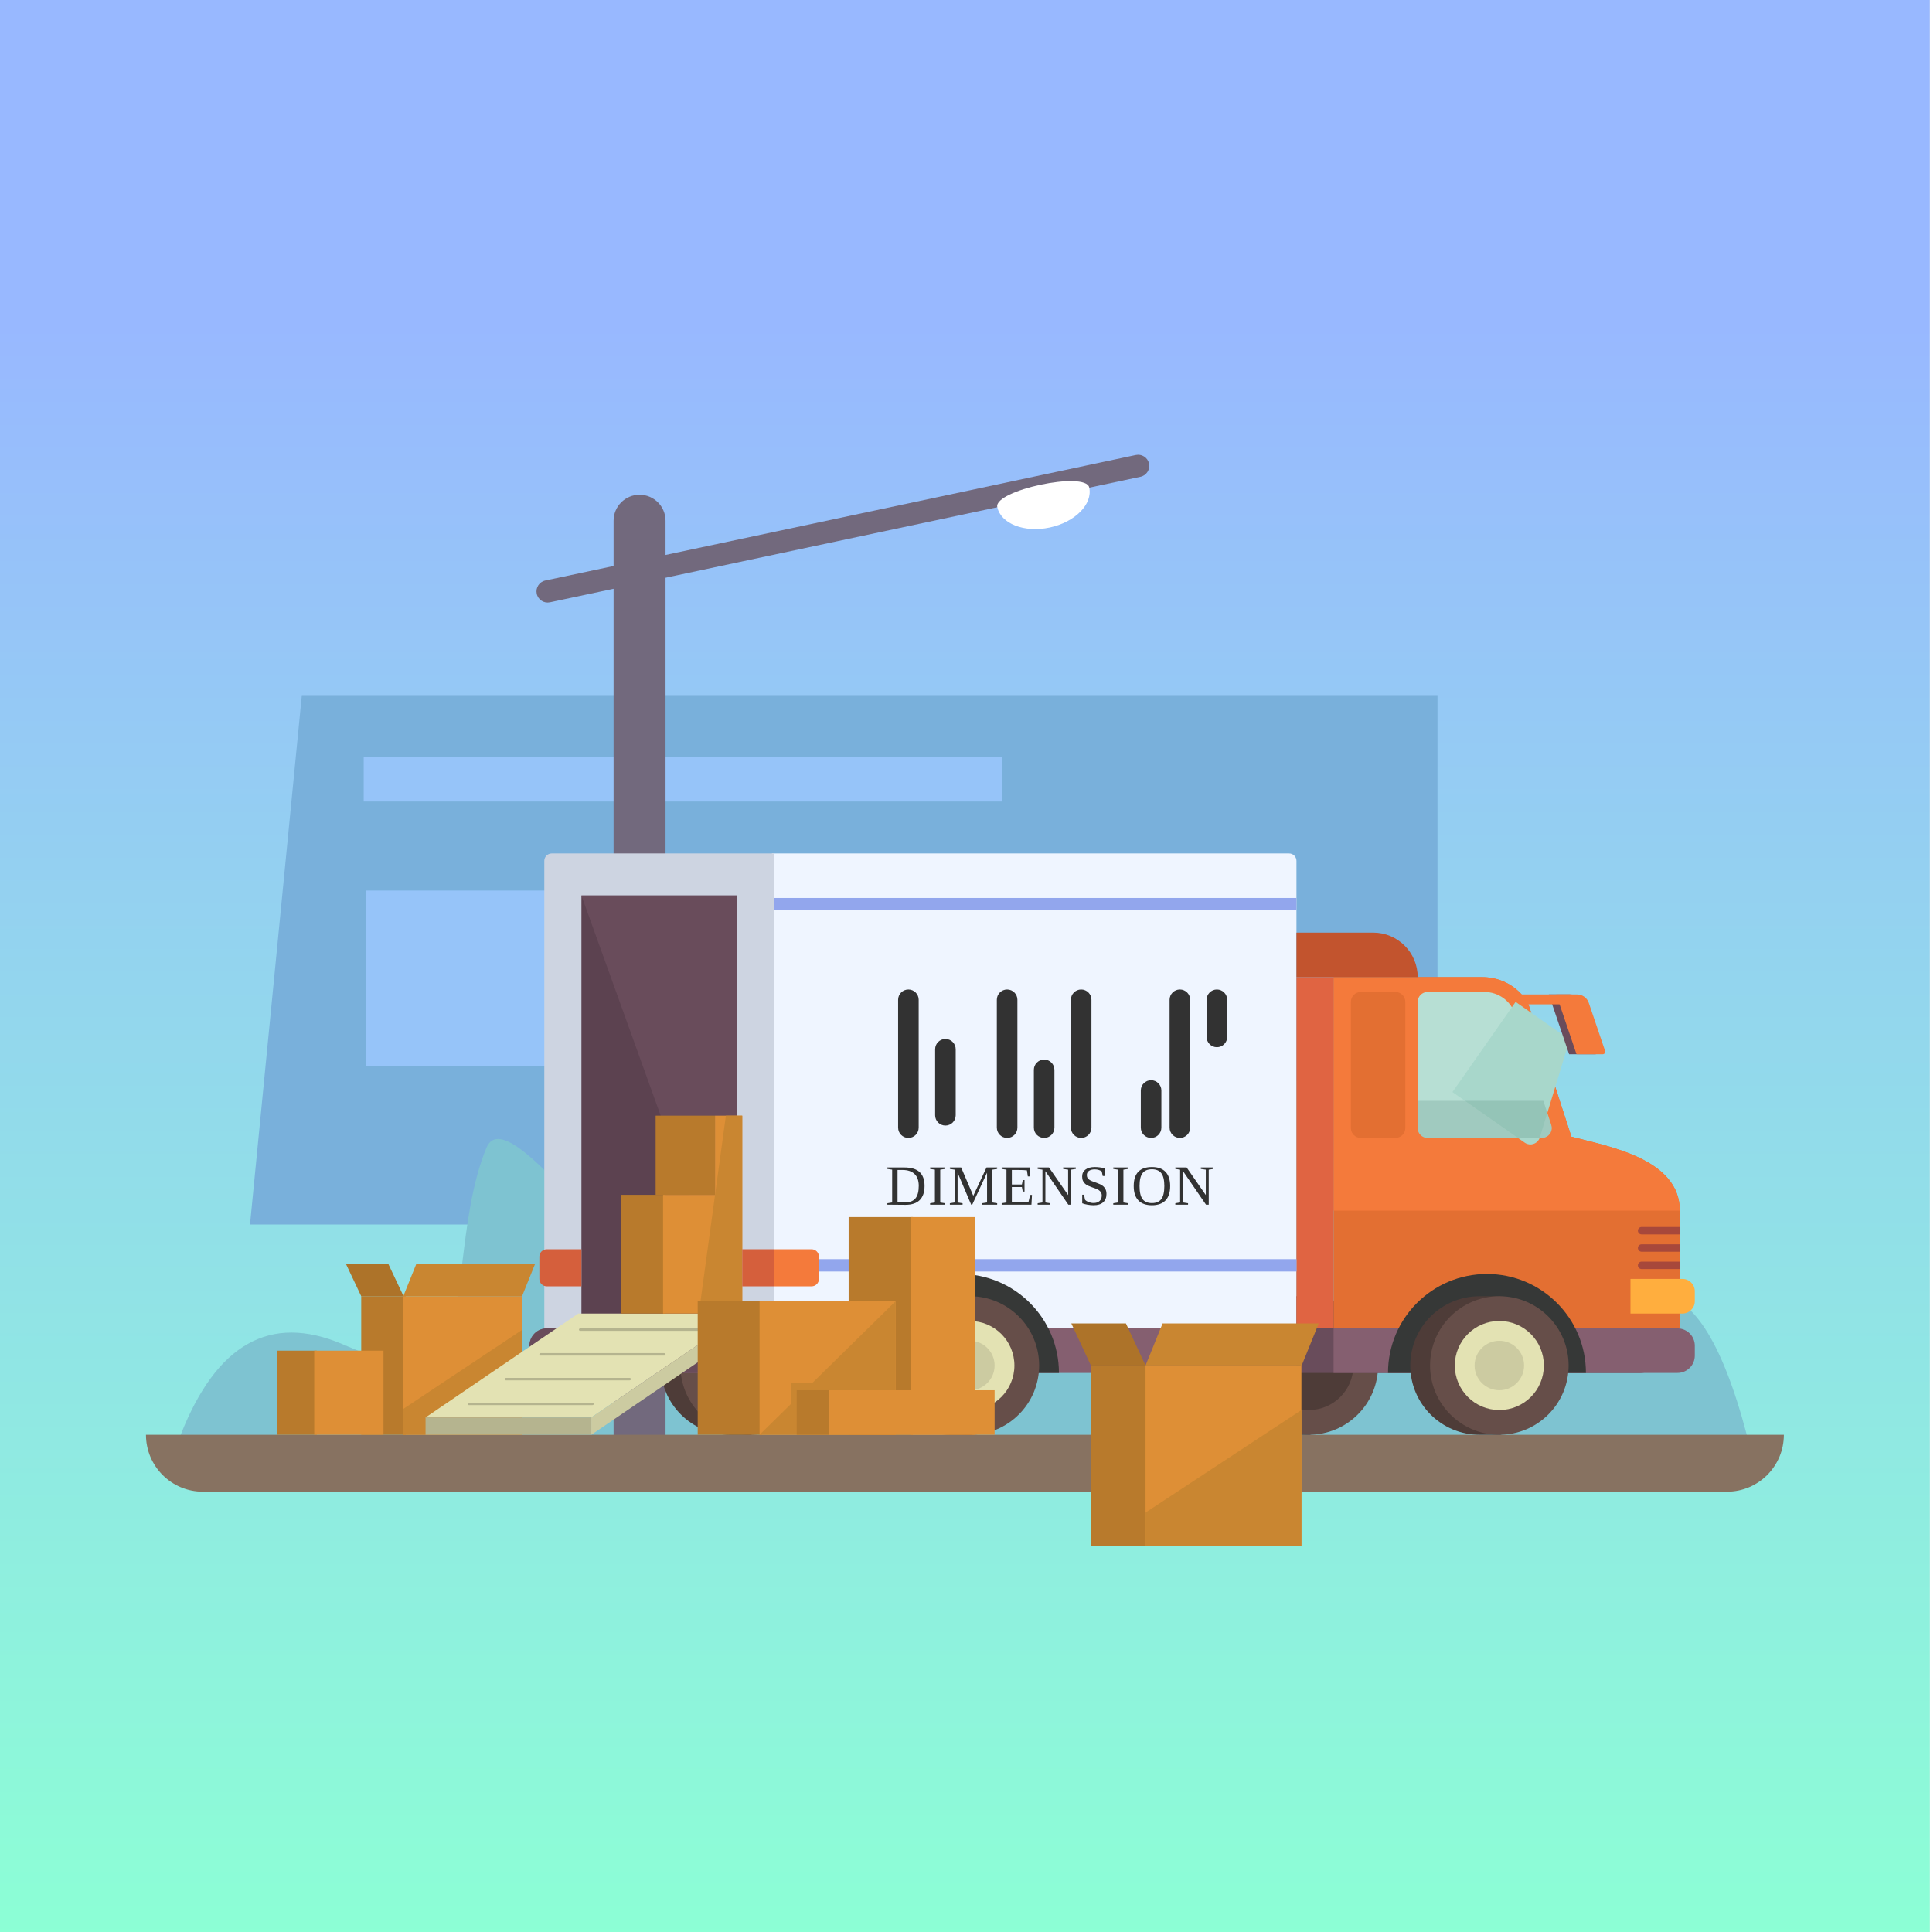
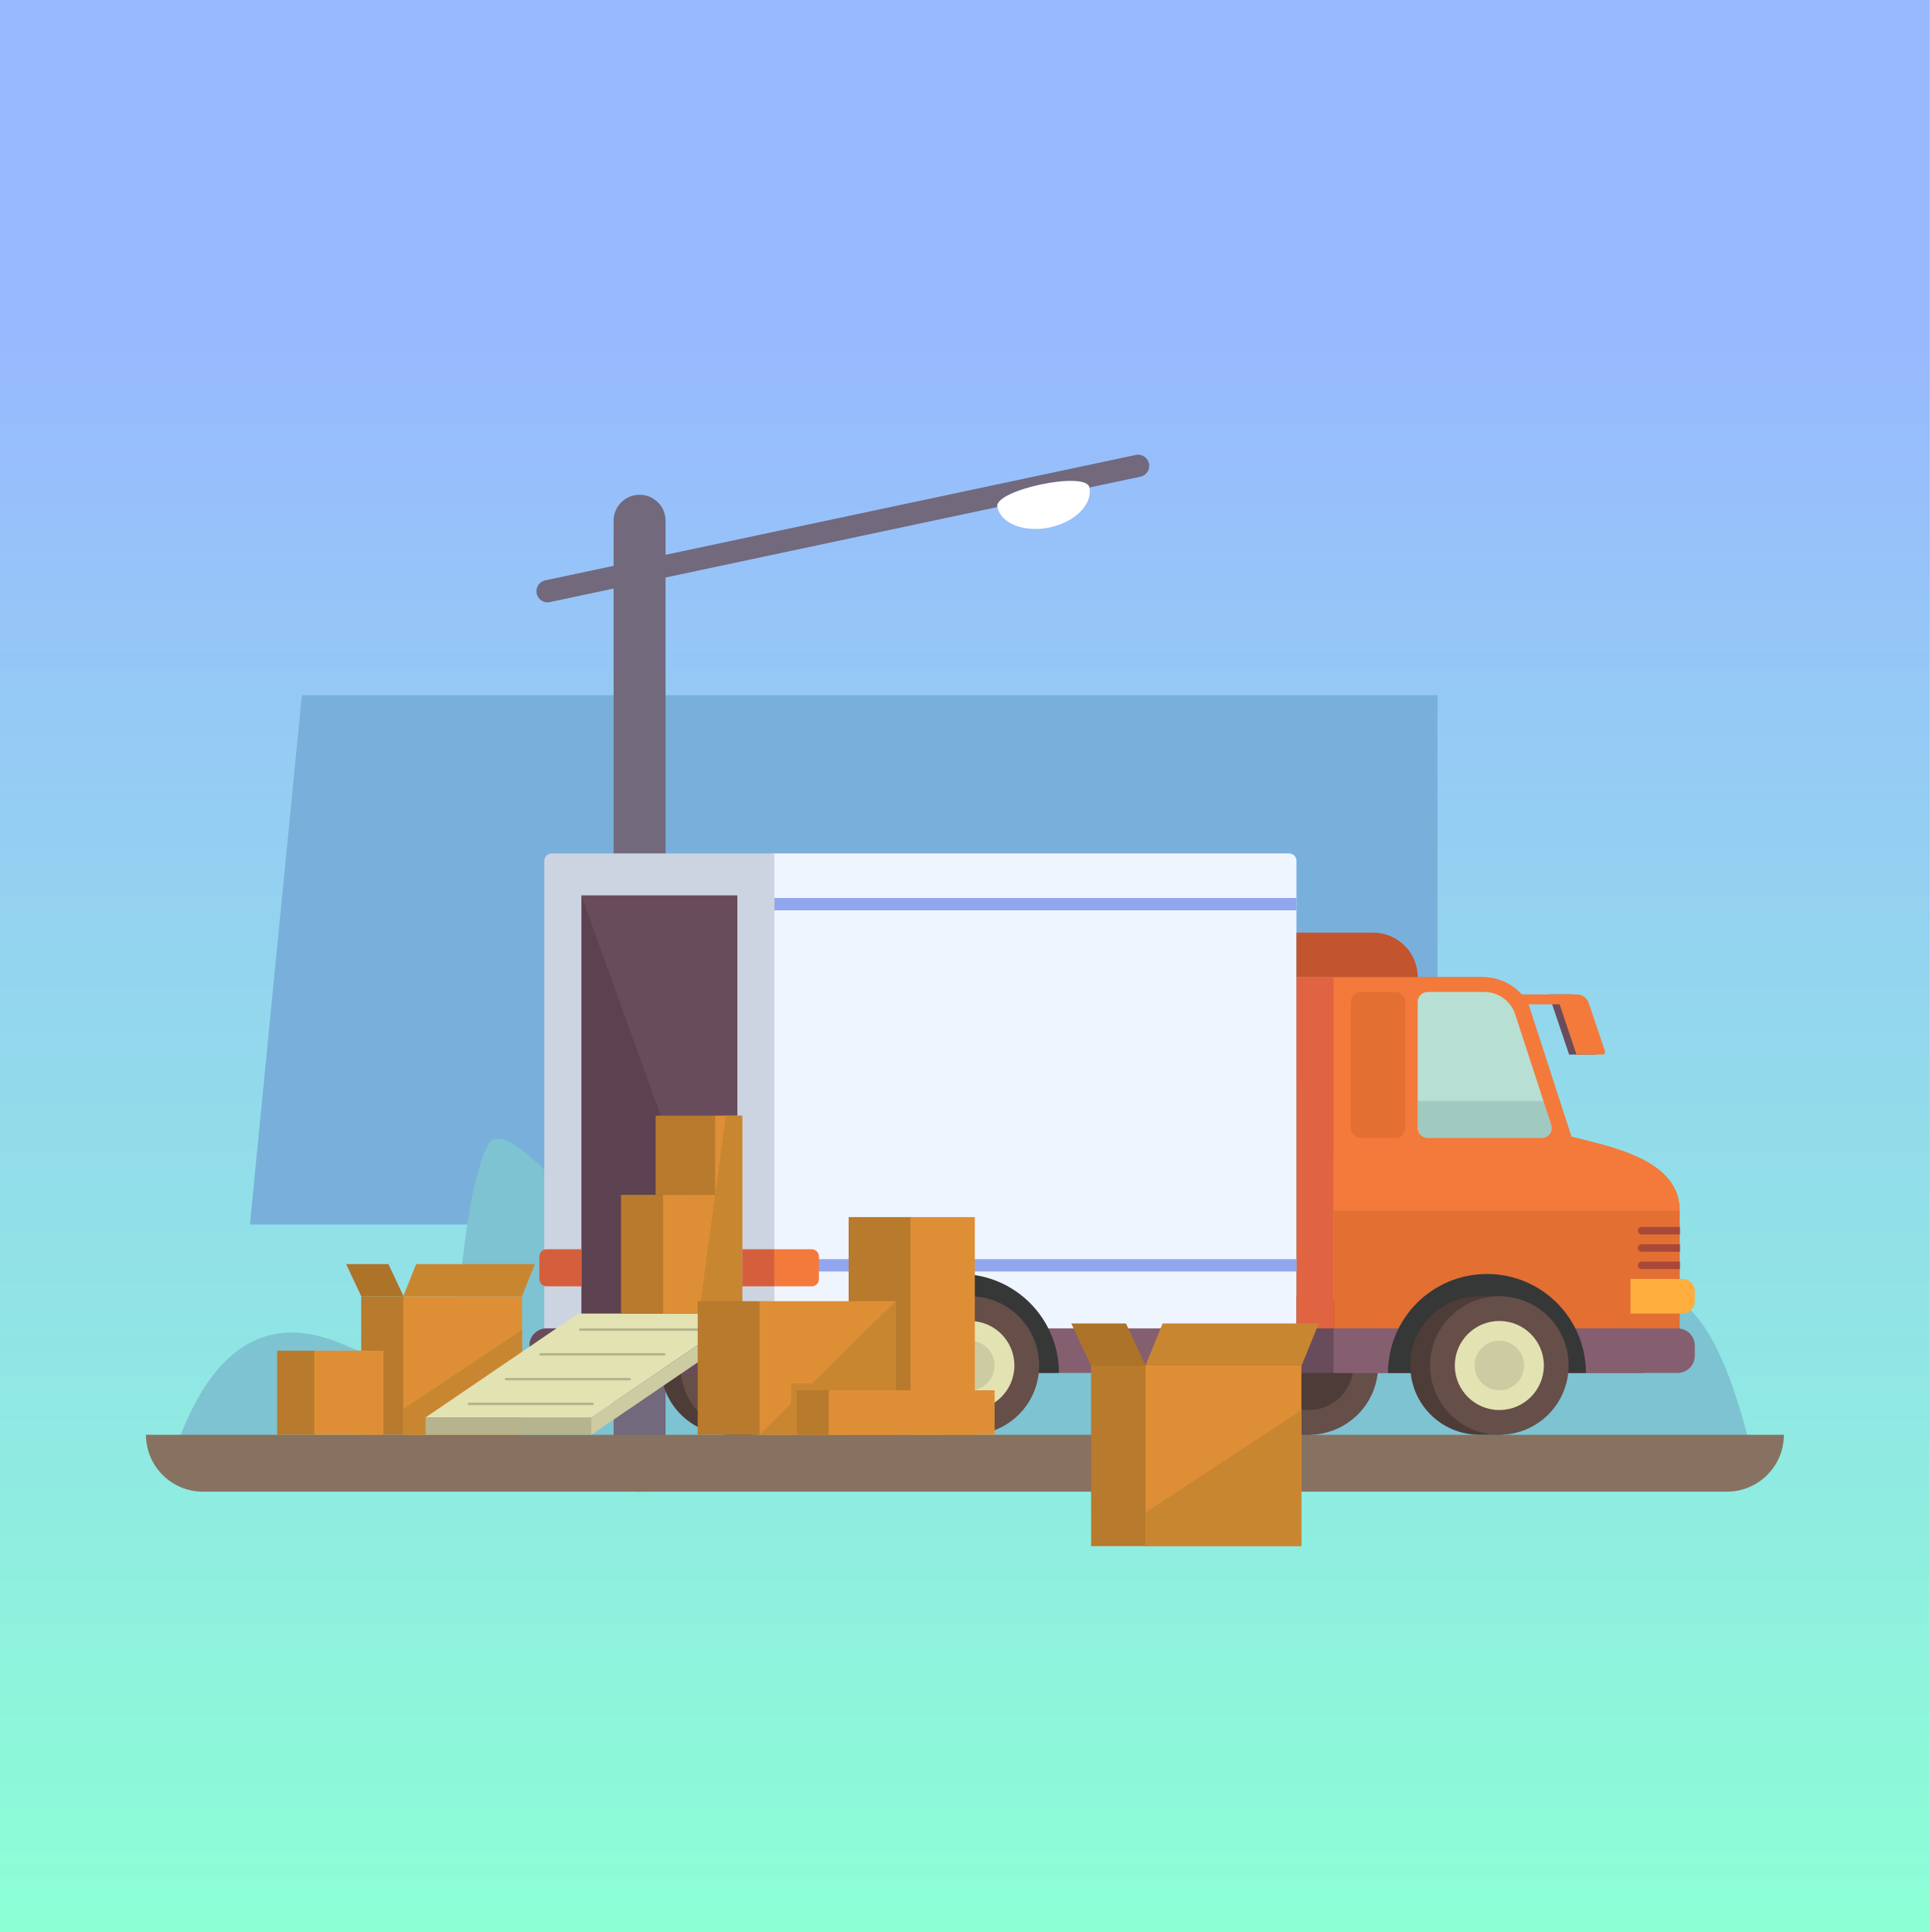
- <svg xmlns="http://www.w3.org/2000/svg" xmlns:xlink="http://www.w3.org/1999/xlink" width="780px" height="781px" viewBox="0 0 780 781" version="1.1">
-   <defs>
-     <linearGradient x1="50%" y1="16.945%" x2="50%" y2="100%" id="linearGradient-1">
-       <stop stop-color="#98B8FF" offset="0%" />
-       <stop stop-color="#8CFFD5" offset="100%" />
-     </linearGradient>
-     <path d="M4,3.09290603e-14 L27.014,3.37507799e-13 C32.641,4.06447663e-13 37.629,3.621 39.373,8.971 L53.974,53.76 C54.658,55.861 53.511,58.118 51.41,58.803 C51.01,58.934 50.592,59 50.171,59 L4,59 C1.791,59 -1.03210485e-05,57.209 -2.30528709e-05,55 C-2.30529152e-05,55 -2.30529374e-05,55 -2.30529374e-05,55 L-5.24025268e-14,4 C-5.26730683e-14,1.791 1.791,-1.73577561e-14 4,-1.77635684e-14 Z" id="path-2" />
-   </defs>
-   <g id="Page-1" stroke="none" stroke-width="1" fill="none" fill-rule="evenodd">
+ <svg xmlns="http://www.w3.org/2000/svg" version="1.1" id="图层_1" x="0px" y="0px" viewBox="0 0 780 781" style="enable-background:new 0 0 780 781;" xml:space="preserve">
+   <style type="text/css">
+ 	.st0{fill:url(#Rectangle-16_1_);}
+ 	.st1{fill:#79B0DB;}
+ 	.st2{fill:#96C4F9;}
+ 	.st3{fill:#7EC3D1;}
+ 	.st4{fill:#72697D;}
+ 	.st5{fill:#877261;}
+ 	.st6{fill:#B87A2C;}
+ 	.st7{fill:#AD7329;}
+ 	.st8{fill:#DE8F36;}
+ 	.st9{fill:#C98631;}
+ 	.st10{fill:#4E3C38;}
+ 	.st11{fill:#664E49;}
+ 	.st12{fill:#EFF5FF;}
+ 	.st13{fill:#CDD4E1;}
+ 	.st14{fill:#5C4250;}
+ 	.st15{fill:#694C5B;}
+ 	.st16{fill:#E36F32;}
+ 	.st17{fill:#F47A3B;}
+ 	.st18{fill:#C2542E;}
+ 	.st19{fill:#B7DFD4;}
+ 	.st20{filter:url(#Adobe_OpacityMaskFilter);}
+ 	.st21{fill:#FFFFFF;}
+ 	.st22{display:none;mask:url(#mask-3_1_);fill:#A8D7CB;}
+ 	.st23{filter:url(#Adobe_OpacityMaskFilter_1_);}
+ 	.st24{opacity:0.2;mask:url(#mask-3_2_);fill:#48766B;enable-background:new    ;}
+ 	.st25{fill:#6A4C5B;}
+ 	.st26{fill:#FFAE3E;}
+ 	.st27{fill:#A7483B;}
+ 	.st28{fill:#E06442;}
+ 	.st29{fill:#855F70;}
+ 	.st30{fill:#363837;}
+ 	.st31{fill:#E3E2B3;}
+ 	.st32{fill:#CCCBA1;}
+ 	.st33{fill:#92A6ED;}
+ 	.st34{fill:#B5B48F;}
+ 	.st35{fill:none;stroke:#B5B48F;stroke-linecap:round;}
+ 	.st36{display:none;}
+ 	.st37{display:inline;fill:#323232;}
+ 	.st38{font-family:'ArialMT';}
+ 	.st39{font-size:23px;}
+ 	.st40{fill:#D55F3C;}
+ </style>
+   <g id="Page-1">
    <g id="Artboard-9-Copy">
      <g id="Application2" transform="translate(-1, 0)">
-         <rect id="Rectangle-16" fill="url(#linearGradient-1)" x="0" y="0" width="781" height="781" />
+         <linearGradient id="Rectangle-16_1_" gradientUnits="userSpaceOnUse" x1="-316.093" y1="1098.746" x2="-316.093" y2="1097.916" gradientTransform="matrix(781 0 0 -781 247259 858253.125)">
+           <stop offset="0" style="stop-color:#98B8FF" />
+           <stop offset="1" style="stop-color:#8CFFD5" />
+         </linearGradient>
+         <rect id="Rectangle-16" y="0" class="st0" width="781" height="781" />
        <g id="Group-3-Copy" transform="translate(342, 388) scale(-1, 1) translate(-342, -388) translate(102, 281)">
-           <polygon id="Rectangle-47" fill="#79B0DB" points="0 0 459 0 479.953 214 0 214" />
-           <rect id="Rectangle" fill="#96C4F9" x="176" y="25" width="258" height="18" />
-           <rect id="Rectangle-Copy" fill="#96C4F9" x="288" y="79" width="145" height="71" />
+           <polygon id="Rectangle-47" class="st1" points="0,0 459,0 480,214 0,214     " />
+           <rect id="Rectangle" x="176" y="43" class="st2" width="258" height="-18" />
+           <rect id="Rectangle-Copy" x="288" y="150" class="st2" width="145" height="-71" />
        </g>
-         <path d="M139.272,543.318 C165.258,554.338 167.455,553.632 178.7,543.318 C189.694,533.234 185.74,492.762 197.581,464.052 C207.446,440.131 269.81,543.039 284.868,523.309 C304.808,497.185 278.766,351.43 300.961,348.104 C335.59,342.914 330.207,534.291 397.923,534.473 C417.485,534.526 442.586,402.648 485.6,375.808 C505.297,363.517 538.895,504.169 590.68,534.473 C602.721,541.519 658.214,523.848 669.753,523.309 C684.433,522.624 696.86,541.555 707.033,580.104 L687,580.104 L74,580.104 C88.458,543.257 110.215,530.995 139.272,543.318 Z" id="Rectangle-48-Copy" fill="#7EC3D1" />
-         <rect id="Rectangle-65" fill="#72697D" x="249" y="200" width="21" height="403" rx="10.5" />
-         <rect id="Rectangle-65" fill="#72697D" transform="translate(341.6713, 213.7025) rotate(78) translate(-341.6713, -213.7025) " x="337.171" y="87.202" width="9" height="253" rx="4.5" />
-         <path d="M60,580 L722,580 L722,580 C722,592.703 711.703,603 699,603 L83,603 C70.297,603 60,592.703 60,580 Z" id="Rectangle-52" fill="#877261" />
+         <path id="Rectangle-48-Copy" class="st3" d="M139.3,543.3c26,11,28.2,10.3,39.4,0c11-10.1,7-50.6,18.9-79.3     c9.9-23.9,72.2,79,87.3,59.3c19.9-26.1-6.1-171.9,16.1-175.2c34.6-5.2,29.2,186.2,97,186.4c19.6,0.1,44.7-131.8,87.7-158.7     c19.7-12.3,53.3,128.4,105.1,158.7c12,7,67.5-10.6,79.1-11.2c14.7-0.7,27.1,18.2,37.3,56.8h-20H74     C88.5,543.3,110.2,531,139.3,543.3z" />
+         <path id="Rectangle-65" class="st4" d="M259.5,200L259.5,200c5.8,0,10.5,4.7,10.5,10.5v382c0,5.8-4.7,10.5-10.5,10.5l0,0     c-5.8,0-10.5-4.7-10.5-10.5v-382C249,204.7,253.7,200,259.5,200z" />
+         <path id="Rectangle-65_1_" class="st4" d="M465.4,187.4L465.4,187.4c0.5,2.4-1,4.8-3.5,5.3l-238.7,50.7c-2.4,0.5-4.8-1-5.3-3.5     l0,0c-0.5-2.4,1-4.8,3.5-5.3l238.7-50.7C462.5,183.4,464.9,185,465.4,187.4z" />
+         <path id="Rectangle-52" class="st5" d="M60,580h662l0,0c0,12.7-10.3,23-23,23H83C70.3,603,60,592.7,60,580z" />
        <g id="Group-33" transform="translate(113, 345)">
          <g id="Group-36-Copy-3" transform="translate(27, 166)">
-             <rect id="Rectangle-59" fill="#B87A2C" x="7" y="13" width="18" height="56" />
-             <polygon id="Rectangle-59-Copy-3" fill="#AD7329" points="0.86 0 17.978 0 24.118 13 7 13" />
-             <rect id="Rectangle-59-Copy" fill="#DE8F36" x="24" y="13" width="48" height="56" />
-             <polygon id="Rectangle-59-Copy" fill="#C98631" points="24 58.553 72 26.608 72 69 24 69" />
-             <polygon id="Rectangle-59-Copy-2" fill="#C98631" points="29.24 0 77.24 0 72 13 24 13" />
+             <rect id="Rectangle-59" x="7" y="13" class="st6" width="18" height="56" />
+             <polygon id="Rectangle-59-Copy-3" class="st7" points="0.9,0 18,0 24.1,13 7,13      " />
+             <rect id="Rectangle-59-Copy" x="24" y="13" class="st8" width="48" height="56" />
+             <polygon id="Rectangle-59-Copy_1_" class="st9" points="24,58.6 72,26.6 72,69 24,69      " />
+             <polygon id="Rectangle-59-Copy-2" class="st9" points="29.2,0 77.2,0 72,13 24,13      " />
          </g>
          <g id="Group-28" transform="translate(381, 179)">
-             <path d="M28,56 C29.913,56 32.735,56 36.467,56 C47.907,52.481 56,40.595 56,28 C56,15.125 48.301,3.271 36.467,0 C32.548,4.27630154e-13 29.726,6.4144523e-13 28,6.4144523e-13 C12.536,6.4144523e-13 0,12.536 0,28 C0,43.464 12.536,56 28,56 Z" id="Oval-26-Copy" fill="#4E3C38" />
-             <circle id="Oval-26" fill="#664E49" cx="36" cy="28" r="28" />
-             <circle id="Oval-26-Copy-2" fill="#4E3C38" cx="36" cy="28" r="18" />
+             <path id="Oval-26-Copy" class="st10" d="M28,56c1.9,0,4.7,0,8.5,0C47.9,52.5,56,40.6,56,28c0-12.9-7.7-24.7-19.5-28       c-3.9,0-6.7,0-8.5,0C12.5,0,0,12.5,0,28S12.5,56,28,56z" />
+             <circle id="Oval-26" class="st11" cx="36" cy="28" r="28" />
+             <circle id="Oval-26-Copy-2" class="st10" cx="36" cy="28" r="18" />
          </g>
          <g id="Group-28-Copy" transform="translate(155, 179)">
-             <path d="M28,56 C29.913,56 32.735,56 36.467,56 C47.907,52.481 56,40.595 56,28 C56,15.125 48.301,3.271 36.467,0 C32.548,4.27630154e-13 29.726,6.4144523e-13 28,6.4144523e-13 C12.536,6.4144523e-13 0,12.536 0,28 C0,43.464 12.536,56 28,56 Z" id="Oval-26-Copy" fill="#4E3C38" />
-             <circle id="Oval-26" fill="#664E49" cx="36" cy="28" r="28" />
-             <circle id="Oval-26-Copy-2" fill="#4E3C38" cx="36" cy="28" r="18" />
+             <path id="Oval-26-Copy_1_" class="st10" d="M28,56c1.9,0,4.7,0,8.5,0C47.9,52.5,56,40.6,56,28c0-12.9-7.7-24.7-19.5-28       c-3.9,0-6.7,0-8.5,0C12.5,0,0,12.5,0,28S12.5,56,28,56z" />
+             <circle id="Oval-26_1_" class="st11" cx="36" cy="28" r="28" />
+             <circle id="Oval-26-Copy-2_1_" class="st10" cx="36" cy="28" r="18" />
          </g>
          <g id="Group-31" transform="translate(108, 0)">
-             <path d="M92,0 L301,0 C302.657,-3.04359188e-16 304,1.343 304,3 L304,192 L92,192 L92,0 Z" id="Rectangle-54" fill="#EFF5FF" />
-             <path d="M3,0 L93,0 L93,192 L0,192 L0,3 C-2.02906125e-16,1.343 1.343,3.04359188e-16 3,0 Z" id="Rectangle-54-Copy" fill="#CDD4E1" />
-             <polygon id="Rectangle-54-Copy-2" fill="#5C4250" points="15 17 78 17 78 192 15 192" />
-             <polygon id="Rectangle-54-Copy-2" fill="#694C5B" transform="translate(46.5, 104.5) scale(-1, -1) translate(-46.5, -104.5) " points="15 17 78 192 15 192" />
+             <path id="Rectangle-54" class="st12" d="M92,0h209c1.7,0,3,1.3,3,3v189H92V0z" />
+             <path id="Rectangle-54-Copy" class="st13" d="M3,0h90v192H0V3C0,1.3,1.3,0,3,0z" />
+             <polygon id="Rectangle-54-Copy-2" class="st14" points="15,17 78,17 78,192 15,192      " />
+             <polygon id="Rectangle-54-Copy-2_1_" class="st15" points="78,192 15,17 78,17      " />
          </g>
          <g id="Group-30" transform="translate(412, 32)">
            <g id="Group-41">
              <g id="Group-39">
-                 <path d="M15,18 L30,18 L74.907,18 C86.881,18 92.952,26.643 93.904,29.421 L111.131,82.505 C125.839,86.396 154.948,91.325 154.948,112.402 L154.948,160 L15,160 L15,18 Z" id="Rectangle-61-Copy" fill="#E36F32" />
-                 <path d="M15,18 L30,18 L74.907,18 C86.881,18 92.952,26.643 93.904,29.421 L111.131,82.505 C125.839,86.396 154.948,91.325 154.948,112.402 L15,112.402 L15,18 Z" id="Rectangle-61-Copy" fill="#F47A3B" />
-                 <rect id="Rectangle-62" fill="#E36F32" x="22" y="24" width="22" height="59" rx="4" />
-                 <path d="M0,0 L31,0 C40.941,-1.82615513e-15 49,8.059 49,18 L0,18 L0,0 Z" id="Rectangle-62-Copy-2" fill="#C2542E" />
+                 <path id="Rectangle-61-Copy" class="st16" d="M15,18h15h44.9c12,0,18,8.6,19,11.4l17.2,53.1c14.7,3.9,43.8,8.8,43.8,29.9V160         H15V18z" />
+                 <path id="Rectangle-61-Copy_1_" class="st17" d="M15,18h15h44.9c12,0,18,8.6,19,11.4l17.2,53.1c14.7,3.9,43.8,8.8,43.8,29.9         H15V18z" />
+                 <path id="Rectangle-62" class="st16" d="M26,24h14c2.2,0,4,1.8,4,4v51c0,2.2-1.8,4-4,4H26c-2.2,0-4-1.8-4-4V28         C22,25.8,23.8,24,26,24z" />
+                 <path id="Rectangle-62-Copy-2" class="st18" d="M0,0h31c9.9,0,18,8.1,18,18H0V0z" />
                <g id="Rectangle-62-Copy" transform="translate(49, 24)">
-                   <mask id="mask-3" fill="white">
-                     <use xlink:href="#path-2" />
+                   <g id="Mask">
+                     <path id="path-2_1_" class="st19" d="M4,0h23c5.6,0,10.6,3.6,12.4,9L54,53.8c0.7,2.1-0.5,4.4-2.6,5           C51,58.9,50.6,59,50.2,59L4,59c-2.2,0-4-1.8-4-4c0,0,0,0,0,0L0,4C0,1.8,1.8,0,4,0z" />
+                   </g>
+                   <defs>
+                     <filter id="Adobe_OpacityMaskFilter" filterUnits="userSpaceOnUse" x="0" y="4" width="70.9" height="90">
+                       <feColorMatrix type="matrix" values="1 0 0 0 0  0 1 0 0 0  0 0 1 0 0  0 0 0 1 0" />
+                     </filter>
+                   </defs>
+                   <mask maskUnits="userSpaceOnUse" x="0" y="4" width="70.9" height="90" id="mask-3_1_">
+                     <g class="st20">
+                       <path id="path-2_2_" class="st21" d="M4,0h23c5.6,0,10.6,3.6,12.4,9L54,53.8c0.7,2.1-0.5,4.4-2.6,5            C51,58.9,50.6,59,50.2,59L4,59c-2.2,0-4-1.8-4-4c0,0,0,0,0,0L0,4C0,1.8,1.8,0,4,0z" />
+                     </g>
                  </mask>
-                   <use id="Mask" fill="#B7DFD4" xlink:href="#path-2" />
-                   <polygon fill="#A8D7CB" mask="url(#mask-3)" transform="translate(43.67805, 48.98847) rotate(35) translate(-43.67805, -48.98847) " points="14.514 14.488 52.695 14.488 72.842 83.488 14.514 83.488" />
-                   <polygon fill="#48766B" opacity="0.2" mask="url(#mask-3)" points="0 44 58.328 44 58.328 113 0 113" />
+                   <polygon class="st22" points="39.6,4 70.9,25.9 47.8,94 0,60.5         " />
+                   <defs>
+                     <filter id="Adobe_OpacityMaskFilter_1_" filterUnits="userSpaceOnUse" x="0" y="44" width="58.3" height="69">
+                       <feColorMatrix type="matrix" values="1 0 0 0 0  0 1 0 0 0  0 0 1 0 0  0 0 0 1 0" />
+                     </filter>
+                   </defs>
+                   <mask maskUnits="userSpaceOnUse" x="0" y="44" width="58.3" height="69" id="mask-3_2_">
+                     <g class="st23">
+                       <path id="path-2_3_" class="st21" d="M4,0h23c5.6,0,10.6,3.6,12.4,9L54,53.8c0.7,2.1-0.5,4.4-2.6,5            C51,58.9,50.6,59,50.2,59L4,59c-2.2,0-4-1.8-4-4c0,0,0,0,0,0L0,4C0,1.8,1.8,0,4,0z" />
+                     </g>
+                   </mask>
+                   <polygon class="st24" points="0,44 58.3,44 58.3,113 0,113         " />
                </g>
              </g>
              <g id="Group-40" transform="translate(89, 25)">
-                 <path d="M13,1.77635684e-15 L21.416,1.77635684e-15 C23.558,1.38276849e-15 25.463,1.365 26.151,3.394 L32.749,22.851 C32.927,23.374 32.646,23.942 32.123,24.119 C32.02,24.155 31.911,24.172 31.802,24.172 L21.197,24.172 L13,1.77635684e-15 Z" id="Rectangle-63-Copy-2" fill="#6A4C5B" />
-                 <rect id="Rectangle-63" fill="#F47A3B" x="0" y="0" width="24" height="4" rx="2" />
-                 <path d="M16,1.77635684e-15 L24.416,1.77635684e-15 C26.558,1.38276849e-15 28.463,1.365 29.151,3.394 L35.749,22.851 C35.927,23.374 35.646,23.942 35.123,24.119 C35.02,24.155 34.911,24.172 34.802,24.172 L24.197,24.172 L16,1.77635684e-15 Z" id="Rectangle-63-Copy" fill="#F47A3B" />
+                 <path id="Rectangle-63-Copy-2" class="st25" d="M13,0h8.4c2.1,0,4,1.4,4.7,3.4l6.6,19.5c0.2,0.5-0.1,1.1-0.6,1.3         c-0.1,0-0.2,0.1-0.3,0.1H21.2L13,0z" />
+                 <path id="Rectangle-63" class="st17" d="M2,0h20c1.1,0,2,0.9,2,2l0,0c0,1.1-0.9,2-2,2H2C0.9,4,0,3.1,0,2l0,0C0,0.9,0.9,0,2,0         z" />
+                 <path id="Rectangle-63-Copy" class="st17" d="M16,0h8.4c2.1,0,4,1.4,4.7,3.4l6.6,19.5c0.2,0.5-0.1,1.1-0.6,1.3         c-0.1,0-0.2,0.1-0.3,0.1H24.2L16,0z" />
              </g>
-               <path d="M135,140 L156,140 C158.761,140 161,142.239 161,145 L161,149 C161,151.761 158.761,154 156,154 L135,154 L135,140 Z" id="Rectangle-64" fill="#FFAE3E" />
-               <path d="M138,133 L153.5,133 C154.328,133 155,133.672 155,134.5 L155,134.5 C155,135.328 154.328,136 153.5,136 L138,136 L138,133 Z" id="Rectangle-64-Copy" fill="#A7483B" transform="translate(146.5, 134.5) scale(-1, 1) translate(-146.5, -134.5) " />
-               <path d="M138,119 L153.5,119 C154.328,119 155,119.672 155,120.5 L155,120.5 C155,121.328 154.328,122 153.5,122 L138,122 L138,119 Z" id="Rectangle-64-Copy-2" fill="#A7483B" transform="translate(146.5, 120.5) scale(-1, 1) translate(-146.5, -120.5) " />
-               <path d="M138,126 L153.5,126 C154.328,126 155,126.672 155,127.5 L155,127.5 C155,128.328 154.328,129 153.5,129 L138,129 L138,126 Z" id="Rectangle-64-Copy-3" fill="#A7483B" transform="translate(146.5, 127.5) scale(-1, 1) translate(-146.5, -127.5) " />
+               <path id="Rectangle-64" class="st26" d="M135,140h21c2.8,0,5,2.2,5,5v4c0,2.8-2.2,5-5,5h-21V140z" />
+               <path id="Rectangle-64-Copy" class="st27" d="M155,133h-15.5c-0.8,0-1.5,0.7-1.5,1.5l0,0c0,0.8,0.7,1.5,1.5,1.5H155V133z" />
+               <path id="Rectangle-64-Copy-2" class="st27" d="M155,119h-15.5c-0.8,0-1.5,0.7-1.5,1.5l0,0c0,0.8,0.7,1.5,1.5,1.5H155V119z" />
+               <path id="Rectangle-64-Copy-3" class="st27" d="M155,126h-15.5c-0.8,0-1.5,0.7-1.5,1.5l0,0c0,0.8,0.7,1.5,1.5,1.5H155V126z" />
            </g>
-             <rect id="Rectangle-61" fill="#E06442" x="0" y="18" width="15" height="142" />
+             <rect id="Rectangle-61" y="18" class="st28" width="15" height="142" />
          </g>
          <g id="Group-29" transform="translate(102, 192)">
-             <path d="M310,0 L449,0 C452.866,-7.10171439e-16 456,3.134 456,7 L456,11 C456,14.866 452.866,18 449,18 L310,18 L310,0 Z" id="Rectangle-53-Copy" fill="#694C5B" />
-             <path d="M0,0 L303,0 C306.866,-7.10171439e-16 310,3.134 310,7 L310,11 C310,14.866 306.866,18 303,18 L0,18 L0,0 Z" id="Rectangle-53-Copy-2" fill="#855F70" transform="translate(155, 9) scale(-1, 1) translate(-155, -9) " />
-             <rect id="Rectangle-53-Copy-2" fill="#694C5B" transform="translate(49, 9) scale(-1, 1) translate(-49, -9) " x="0" y="0" width="98" height="18" rx="7" />
-             <path d="M325,0 L464,0 C467.866,-7.10171439e-16 471,3.134 471,7 L471,11 C471,14.866 467.866,18 464,18 L325,18 L325,0 Z" id="Rectangle-53" fill="#855F70" />
-           </g>
-           <path d="M529,210 C529,187.909 511.091,170 489,170 C466.909,170 449,187.909 449,210 L529,210 Z" id="Oval-27" fill="#363837" />
+             <path id="Rectangle-53-Copy" class="st15" d="M310,0h139c3.9,0,7,3.1,7,7v4c0,3.9-3.1,7-7,7H310V0z" />
+             <path id="Rectangle-53-Copy-2" class="st29" d="M310,0H7C3.1,0,0,3.1,0,7v4c0,3.9,3.1,7,7,7h303V0z" />
+             <path id="Rectangle-53-Copy-2_1_" class="st15" d="M91,0H7C3.1,0,0,3.1,0,7v4c0,3.9,3.1,7,7,7h84c3.9,0,7-3.1,7-7V7       C98,3.1,94.9,0,91,0z" />
+             <path id="Rectangle-53" class="st29" d="M325,0h139c3.9,0,7,3.1,7,7v4c0,3.9-3.1,7-7,7H325V0z" />
+           </g>
+           <path id="Oval-27" class="st30" d="M529,210c0-22.1-17.9-40-40-40s-40,17.9-40,40H529z" />
          <g id="Group-27" transform="translate(458, 179)">
-             <path d="M28,56 C29.913,56 32.735,56 36.467,56 C47.907,52.481 56,40.595 56,28 C56,15.125 48.301,3.271 36.467,0 C32.548,4.27630154e-13 29.726,6.4144523e-13 28,6.4144523e-13 C12.536,6.4144523e-13 0,12.536 0,28 C0,43.464 12.536,56 28,56 Z" id="Oval-26-Copy" fill="#4E3C38" />
-             <circle id="Oval-26" fill="#664E49" cx="36" cy="28" r="28" />
-             <circle id="Oval-26-Copy-2" fill="#E3E2B3" cx="36" cy="28" r="18" />
-             <circle id="Oval-26-Copy-3" fill="#CCCBA1" cx="36" cy="28" r="10" />
-           </g>
-           <path d="M316,210 C316,187.909 298.091,170 276,170 C253.909,170 236,187.909 236,210 L316,210 Z" id="Oval-27-Copy" fill="#363837" />
+             <path id="Oval-26-Copy_2_" class="st10" d="M28,56c1.9,0,4.7,0,8.5,0C47.9,52.5,56,40.6,56,28c0-12.9-7.7-24.7-19.5-28       c-3.9,0-6.7,0-8.5,0C12.5,0,0,12.5,0,28S12.5,56,28,56z" />
+             <circle id="Oval-26_2_" class="st11" cx="36" cy="28" r="28" />
+             <circle id="Oval-26-Copy-2_2_" class="st31" cx="36" cy="28" r="18" />
+             <circle id="Oval-26-Copy-3" class="st32" cx="36" cy="28" r="10" />
+           </g>
+           <path id="Oval-27-Copy" class="st30" d="M316,210c0-22.1-17.9-40-40-40s-40,17.9-40,40H316z" />
          <g id="Group-27-Copy" transform="translate(244, 179)">
-             <path d="M28,56 C29.913,56 32.735,56 36.467,56 C47.907,52.481 56,40.595 56,28 C56,15.125 48.301,3.271 36.467,0 C32.548,4.27630154e-13 29.726,6.4144523e-13 28,6.4144523e-13 C12.536,6.4144523e-13 0,12.536 0,28 C0,43.464 12.536,56 28,56 Z" id="Oval-26-Copy" fill="#4E3C38" />
-             <circle id="Oval-26" fill="#664E49" cx="36" cy="28" r="28" />
-             <circle id="Oval-26-Copy-2" fill="#E3E2B3" cx="36" cy="28" r="18" />
-             <circle id="Oval-26-Copy-3" fill="#CCCBA1" cx="36" cy="28" r="10" />
-           </g>
-           <rect id="Rectangle-55" fill="#92A6ED" x="201" y="18" width="211" height="5" />
-           <rect id="Rectangle-55-Copy" fill="#92A6ED" x="201" y="164" width="211" height="5" />
+             <path id="Oval-26-Copy_3_" class="st10" d="M28,56c1.9,0,4.7,0,8.5,0C47.9,52.5,56,40.6,56,28c0-12.9-7.7-24.7-19.5-28       c-3.9,0-6.7,0-8.5,0C12.5,0,0,12.5,0,28S12.5,56,28,56z" />
+             <circle id="Oval-26_3_" class="st11" cx="36" cy="28" r="28" />
+             <circle id="Oval-26-Copy-2_3_" class="st31" cx="36" cy="28" r="18" />
+             <circle id="Oval-26-Copy-3_1_" class="st32" cx="36" cy="28" r="10" />
+           </g>
+           <rect id="Rectangle-55" x="201" y="18" class="st33" width="211" height="5" />
+           <rect id="Rectangle-55-Copy" x="201" y="164" class="st33" width="211" height="5" />
          <g id="Group-32" transform="translate(60, 186)">
-             <polygon id="Rectangle-56" fill="#E3E2B3" points="61.731 0 128.731 0 67 42 0 42" />
-             <rect id="Rectangle-57" fill="#B5B48F" x="0" y="42" width="67" height="7" />
-             <polygon id="Rectangle-57-Copy" fill="#CCCBA1" points="67 42 128.652 0.012 128.652 7.012 67 49" />
-           </g>
-           <path d="M77.5,222.5 L127.5,222.5" id="Line-71" stroke="#B5B48F" stroke-linecap="round" />
-           <path d="M92.5,212.5 L142.5,212.5" id="Line-71-Copy" stroke="#B5B48F" stroke-linecap="round" />
-           <path d="M106.5,202.5 L156.5,202.5" id="Line-71-Copy-2" stroke="#B5B48F" stroke-linecap="round" />
-           <path d="M122.5,192.5 L172.5,192.5" id="Line-71-Copy-3" stroke="#B5B48F" stroke-linecap="round" />
-           <g id="Group" transform="translate(246, 55)" fill="#323232">
-             <path d="M9.156,0 C11.452,-4.21664292e-16 13.312,1.861 13.312,4.156 L13.312,55.844 C13.312,58.139 11.452,60 9.156,60 C6.861,60 5,58.139 5,55.844 L5,4.156 C5,1.861 6.861,4.21664292e-16 9.156,0 Z M49.056,0 C51.352,-4.21664292e-16 53.212,1.861 53.212,4.156 L53.212,55.844 C53.212,58.139 51.352,60 49.056,60 C46.761,60 44.9,58.139 44.9,55.844 L44.9,4.156 C44.9,1.861 46.761,4.21664292e-16 49.056,0 Z M78.981,0 C81.277,-4.21664292e-16 83.138,1.861 83.138,4.156 L83.138,55.844 C83.138,58.139 81.277,60 78.981,60 C76.686,60 74.825,58.139 74.825,55.844 L74.825,4.156 C74.825,1.861 76.686,4.21664292e-16 78.981,0 Z M118.881,0 C121.177,-4.21664292e-16 123.037,1.861 123.037,4.156 L123.037,55.844 C123.037,58.139 121.177,60 118.881,60 C116.586,60 114.725,58.139 114.725,55.844 L114.725,4.156 C114.725,1.861 116.586,4.21664292e-16 118.881,0 Z M24.119,20 C26.414,20 28.275,21.861 28.275,24.156 L28.275,50.844 C28.275,53.139 26.414,55 24.119,55 C21.823,55 19.962,53.139 19.962,50.844 L19.962,24.156 C19.962,21.861 21.823,20 24.119,20 Z M64.019,28.333 C66.314,28.333 68.175,30.194 68.175,32.49 L68.175,55.844 C68.175,58.139 66.314,60 64.019,60 C61.723,60 59.862,58.139 59.862,55.844 L59.862,32.49 C59.862,30.194 61.723,28.333 64.019,28.333 Z M107.244,36.667 C109.539,36.667 111.4,38.527 111.4,40.823 L111.4,55.844 C111.4,58.139 109.539,60 107.244,60 C104.948,60 103.088,58.139 103.088,55.844 L103.088,40.823 C103.088,38.527 104.948,36.667 107.244,36.667 Z M133.844,0 C136.139,-4.21664292e-16 138,1.861 138,4.156 L138,19.177 C138,21.473 136.139,23.333 133.844,23.333 C131.548,23.333 129.688,21.473 129.688,19.177 L129.688,4.156 C129.688,1.861 131.548,4.21664292e-16 133.844,0 Z" id="logo-copy-2" />
-             <text id="DIMENSION" font-family=".SFNSDisplay, .SF NS Display" font-size="23" font-weight="normal" letter-spacing="0.493">
-               <tspan x="0" y="87">DIMENSION</tspan>
-             </text>
+             <polygon id="Rectangle-56" class="st31" points="61.7,0 128.7,0 67,42 0,42      " />
+             <rect id="Rectangle-57" y="42" class="st34" width="67" height="7" />
+             <polygon id="Rectangle-57-Copy" class="st32" points="67,42 128.7,0 128.7,7 67,49      " />
+           </g>
+           <path id="Line-71" class="st35" d="M77.5,222.5h50" />
+           <path id="Line-71-Copy" class="st35" d="M92.5,212.5h50" />
+           <path id="Line-71-Copy-2" class="st35" d="M106.5,202.5h50" />
+           <path id="Line-71-Copy-3" class="st35" d="M122.5,192.5h50" />
+           <g id="Group" transform="translate(246, 55)" class="st36">
+             <path id="logo-copy-2" class="st37" d="M9.2,0c2.3,0,4.2,1.9,4.2,4.2v51.7c0,2.3-1.9,4.2-4.2,4.2S5,58.1,5,55.8V4.2       C5,1.9,6.9,0,9.2,0z M49.1,0c2.3,0,4.2,1.9,4.2,4.2v51.7c0,2.3-1.9,4.2-4.2,4.2c-2.3,0-4.2-1.9-4.2-4.2V4.2       C44.9,1.9,46.8,0,49.1,0z M79,0c2.3,0,4.2,1.9,4.2,4.2v51.7c0,2.3-1.9,4.2-4.2,4.2s-4.2-1.9-4.2-4.2V4.2C74.8,1.9,76.7,0,79,0z        M118.9,0c2.3,0,4.2,1.9,4.2,4.2v51.7c0,2.3-1.9,4.2-4.2,4.2s-4.2-1.9-4.2-4.2V4.2C114.7,1.9,116.6,0,118.9,0z M24.1,20       c2.3,0,4.2,1.9,4.2,4.2v26.7c0,2.3-1.9,4.2-4.2,4.2S20,53.1,20,50.8V24.2C20,21.9,21.8,20,24.1,20z M64,28.3       c2.3,0,4.2,1.9,4.2,4.2v23.4c0,2.3-1.9,4.2-4.2,4.2c-2.3,0-4.2-1.9-4.2-4.2V32.5C59.9,30.2,61.7,28.3,64,28.3z M107.2,36.7       c2.3,0,4.2,1.9,4.2,4.2v15c0,2.3-1.9,4.2-4.2,4.2s-4.2-1.9-4.2-4.2v-15C103.1,38.5,104.9,36.7,107.2,36.7z M133.8,0       c2.3,0,4.2,1.9,4.2,4.2v15c0,2.3-1.9,4.2-4.2,4.2s-4.2-1.9-4.2-4.2v-15C129.7,1.9,131.5,0,133.8,0z" />
+             <text transform="matrix(1 0 0 1 0 87)" class="st37 st38 st39">DIMENSION</text>
          </g>
          <g id="Group-36" transform="translate(231, 147)">
-             <rect id="Rectangle-59" fill="#B87A2C" x="0" y="0" width="26" height="88" />
-             <rect id="Rectangle-59-Copy" fill="#DE8F36" x="25" y="0" width="26" height="88" />
+             <rect id="Rectangle-59_1_" y="0" class="st6" width="26" height="88" />
+             <rect id="Rectangle-59-Copy_2_" x="25" y="0" class="st8" width="26" height="88" />
          </g>
          <g id="Group-37" transform="translate(139, 106)">
            <g id="Group-36-Copy-4" transform="translate(0, 32)">
-               <rect id="Rectangle-59" fill="#B87A2C" x="0" y="0" width="18" height="48" />
-               <rect id="Rectangle-59-Copy" fill="#DE8F36" x="17" y="0" width="32" height="48" />
+               <rect id="Rectangle-59_2_" y="0" class="st6" width="18" height="48" />
+               <rect id="Rectangle-59-Copy_3_" x="17" y="0" class="st8" width="32" height="48" />
            </g>
            <g id="Group-36-Copy-5" transform="translate(14, 0)">
-               <rect id="Rectangle-59" fill="#B87A2C" x="0" y="0" width="24" height="32" />
-               <rect id="Rectangle-59-Copy" fill="#DE8F36" x="24" y="0" width="11" height="32" />
-               <polygon id="Rectangle-59-Copy" fill="#C98631" points="28.387 0 35 0 35 80 17.451 80" />
+               <rect id="Rectangle-59_3_" y="0" class="st6" width="24" height="32" />
+               <rect id="Rectangle-59-Copy_4_" x="24" y="0" class="st8" width="11" height="32" />
+               <polygon id="Rectangle-59-Copy_5_" class="st9" points="28.4,0 35,0 35,80 17.5,80       " />
            </g>
          </g>
          <g id="Group-36-Copy-2" transform="translate(0, 201)">
-             <rect id="Rectangle-59" fill="#B87A2C" x="0" y="0" width="16" height="34" />
-             <rect id="Rectangle-59-Copy" fill="#DE8F36" x="15" y="0" width="28" height="34" />
+             <rect id="Rectangle-59_4_" y="0" class="st6" width="16" height="34" />
+             <rect id="Rectangle-59-Copy_6_" x="15" y="0" class="st8" width="28" height="34" />
          </g>
          <g id="Group-36-Copy" transform="translate(170, 181)">
-             <rect id="Rectangle-59" fill="#B87A2C" x="0" y="0" width="26" height="54" />
-             <rect id="Rectangle-59-Copy" fill="#DE8F36" x="25" y="0" width="55" height="54" />
-             <polygon id="Rectangle-59-Copy" fill="#C98631" points="80 0 80 54 25 54 37.681 41.549 37.681 33.156 46.23 33.156" />
+             <rect id="Rectangle-59_5_" y="0" class="st6" width="26" height="54" />
+             <rect id="Rectangle-59-Copy_7_" x="25" y="0" class="st8" width="55" height="54" />
+             <polygon id="Rectangle-59-Copy_8_" class="st9" points="80,0 80,54 25,54 37.7,41.5 37.7,33.2 46.2,33.2      " />
          </g>
          <g id="Group-35" transform="translate(210, 217)">
-             <rect id="Rectangle-58" fill="#B87A2C" x="0" y="0" width="13" height="18" />
-             <rect id="Rectangle-58-Copy" fill="#DE8F36" x="13" y="0" width="67" height="18" />
-           </g>
-           <path d="M109,160 L123,160 L123,175 L109,175 C107.343,175 106,173.657 106,172 L106,163 C106,161.343 107.343,160 109,160 Z" id="Rectangle-60" fill="#D55F3C" />
+             <rect id="Rectangle-58" y="0" class="st6" width="13" height="18" />
+             <rect id="Rectangle-58-Copy" x="13" y="0" class="st8" width="67" height="18" />
+           </g>
+           <path id="Rectangle-60" class="st40" d="M109,160h14v15h-14c-1.7,0-3-1.3-3-3v-9C106,161.3,107.3,160,109,160z" />
          <g id="Group-38" transform="translate(188, 160)">
-             <rect id="Rectangle-60-Copy" fill="#D55F3C" x="0" y="0" width="13" height="15" />
-             <path d="M13,0 L28,0 C29.657,-3.04359188e-16 31,1.343 31,3 L31,12 C31,13.657 29.657,15 28,15 L13,15 L13,0 Z" id="Rectangle-60-Copy-2" fill="#F47A3B" />
+             <rect id="Rectangle-60-Copy" y="0" class="st40" width="13" height="15" />
+             <path id="Rectangle-60-Copy-2" class="st17" d="M13,0h15c1.7,0,3,1.3,3,3v9c0,1.7-1.3,3-3,3H13V0z" />
          </g>
        </g>
-         <g id="Group-36-Copy-3" transform="translate(434, 535)">
-           <rect id="Rectangle-59" fill="#B87A2C" x="8" y="17" width="24" height="73" />
-           <polygon id="Rectangle-59-Copy-3" fill="#AD7329" points="0 0 22.08 0 30 17 7.92 17" />
-           <rect id="Rectangle-59-Copy" fill="#DE8F36" x="30" y="17" width="63" height="73" />
-           <polygon id="Rectangle-59-Copy" fill="#C98631" points="30 76.446 93 35 93 90 30 90" />
-           <polygon id="Rectangle-59-Copy-2" fill="#C98631" points="36.889 0 100 0 93.111 17 30 17" />
+         <g id="Group-36-Copy-3_1_" transform="translate(434, 535)">
+           <rect id="Rectangle-59_6_" x="8" y="17" class="st6" width="24" height="73" />
+           <polygon id="Rectangle-59-Copy-3_1_" class="st7" points="0,0 22.1,0 30,17 7.9,17     " />
+           <rect id="Rectangle-59-Copy_9_" x="30" y="17" class="st8" width="63" height="73" />
+           <polygon id="Rectangle-59-Copy_10_" class="st9" points="30,76.4 93,35 93,90 30,90     " />
+           <polygon id="Rectangle-59-Copy-2_1_" class="st9" points="36.9,0 100,0 93.1,17 30,17     " />
        </g>
-         <path d="M423.423,213.435 C433.916,213.435 442.423,207.838 442.423,200.935 C442.423,194.031 404.423,194.031 404.423,200.935 C404.423,207.838 412.929,213.435 423.423,213.435 Z" id="Oval-28" fill="#FFFFFF" transform="translate(423.4225, 204.596) rotate(-12) translate(-423.4225, -204.596) " />
+         <path id="Oval-28" class="st21" d="M425.3,213.2c10.3-2.2,17.4-9.4,16-16.2c-1.4-6.8-38.6,1.1-37.2,7.9     C405.5,211.7,415,215.4,425.3,213.2z" />
      </g>
    </g>
  </g>
</svg>
